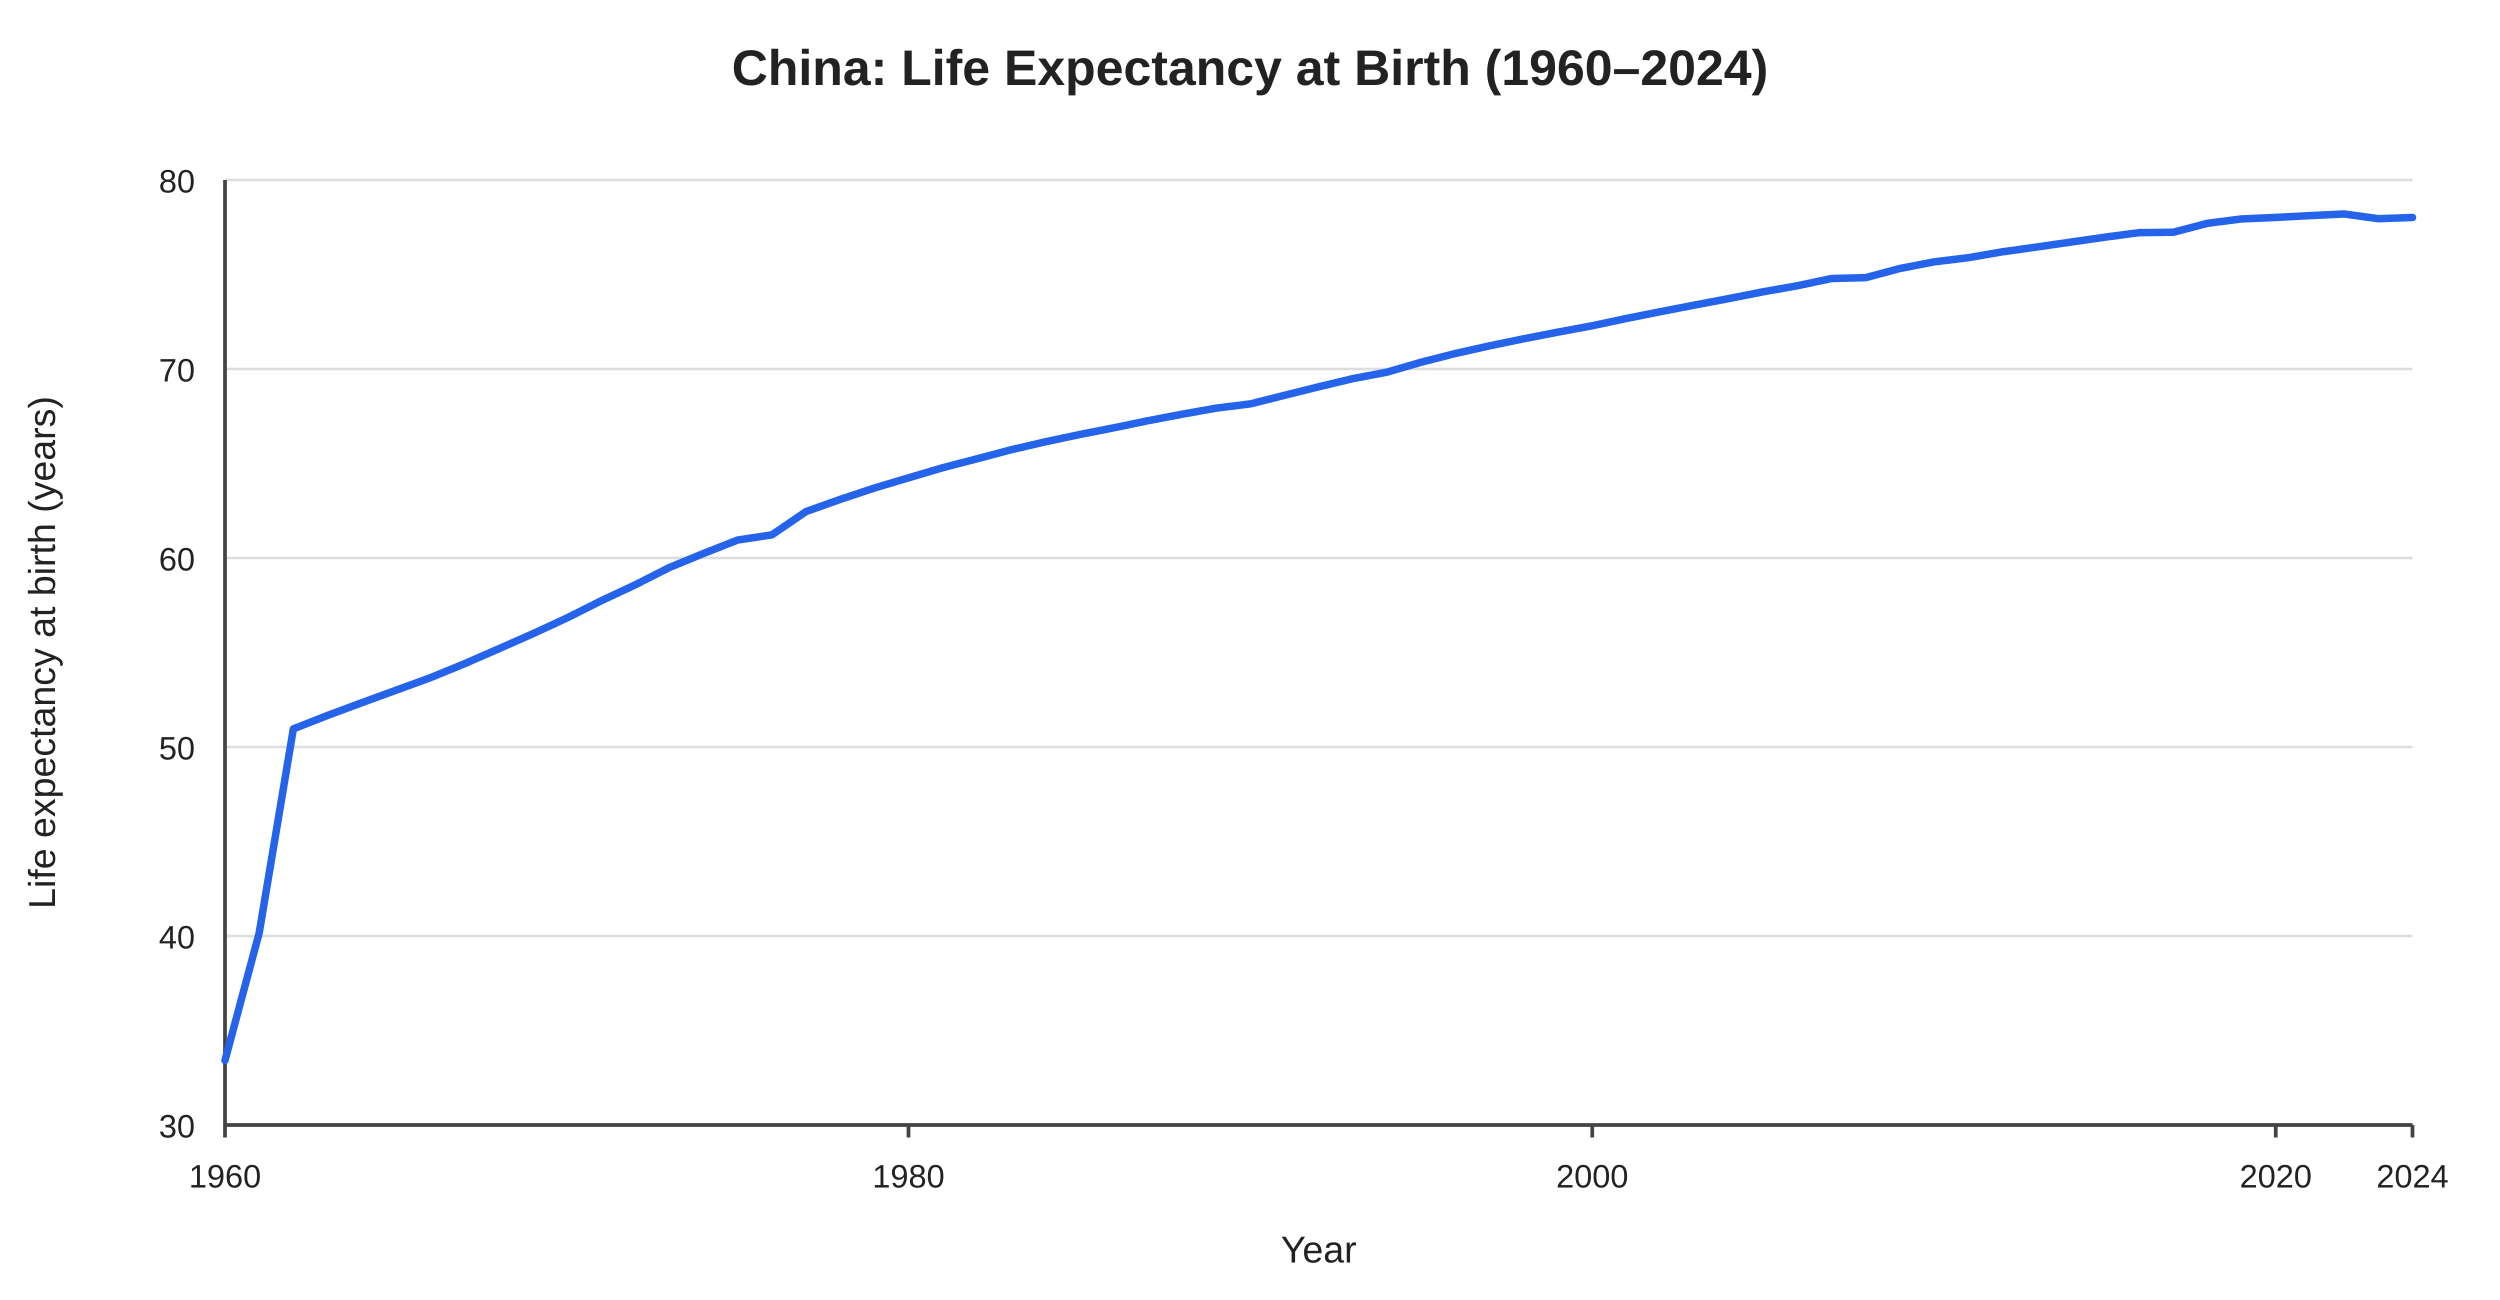
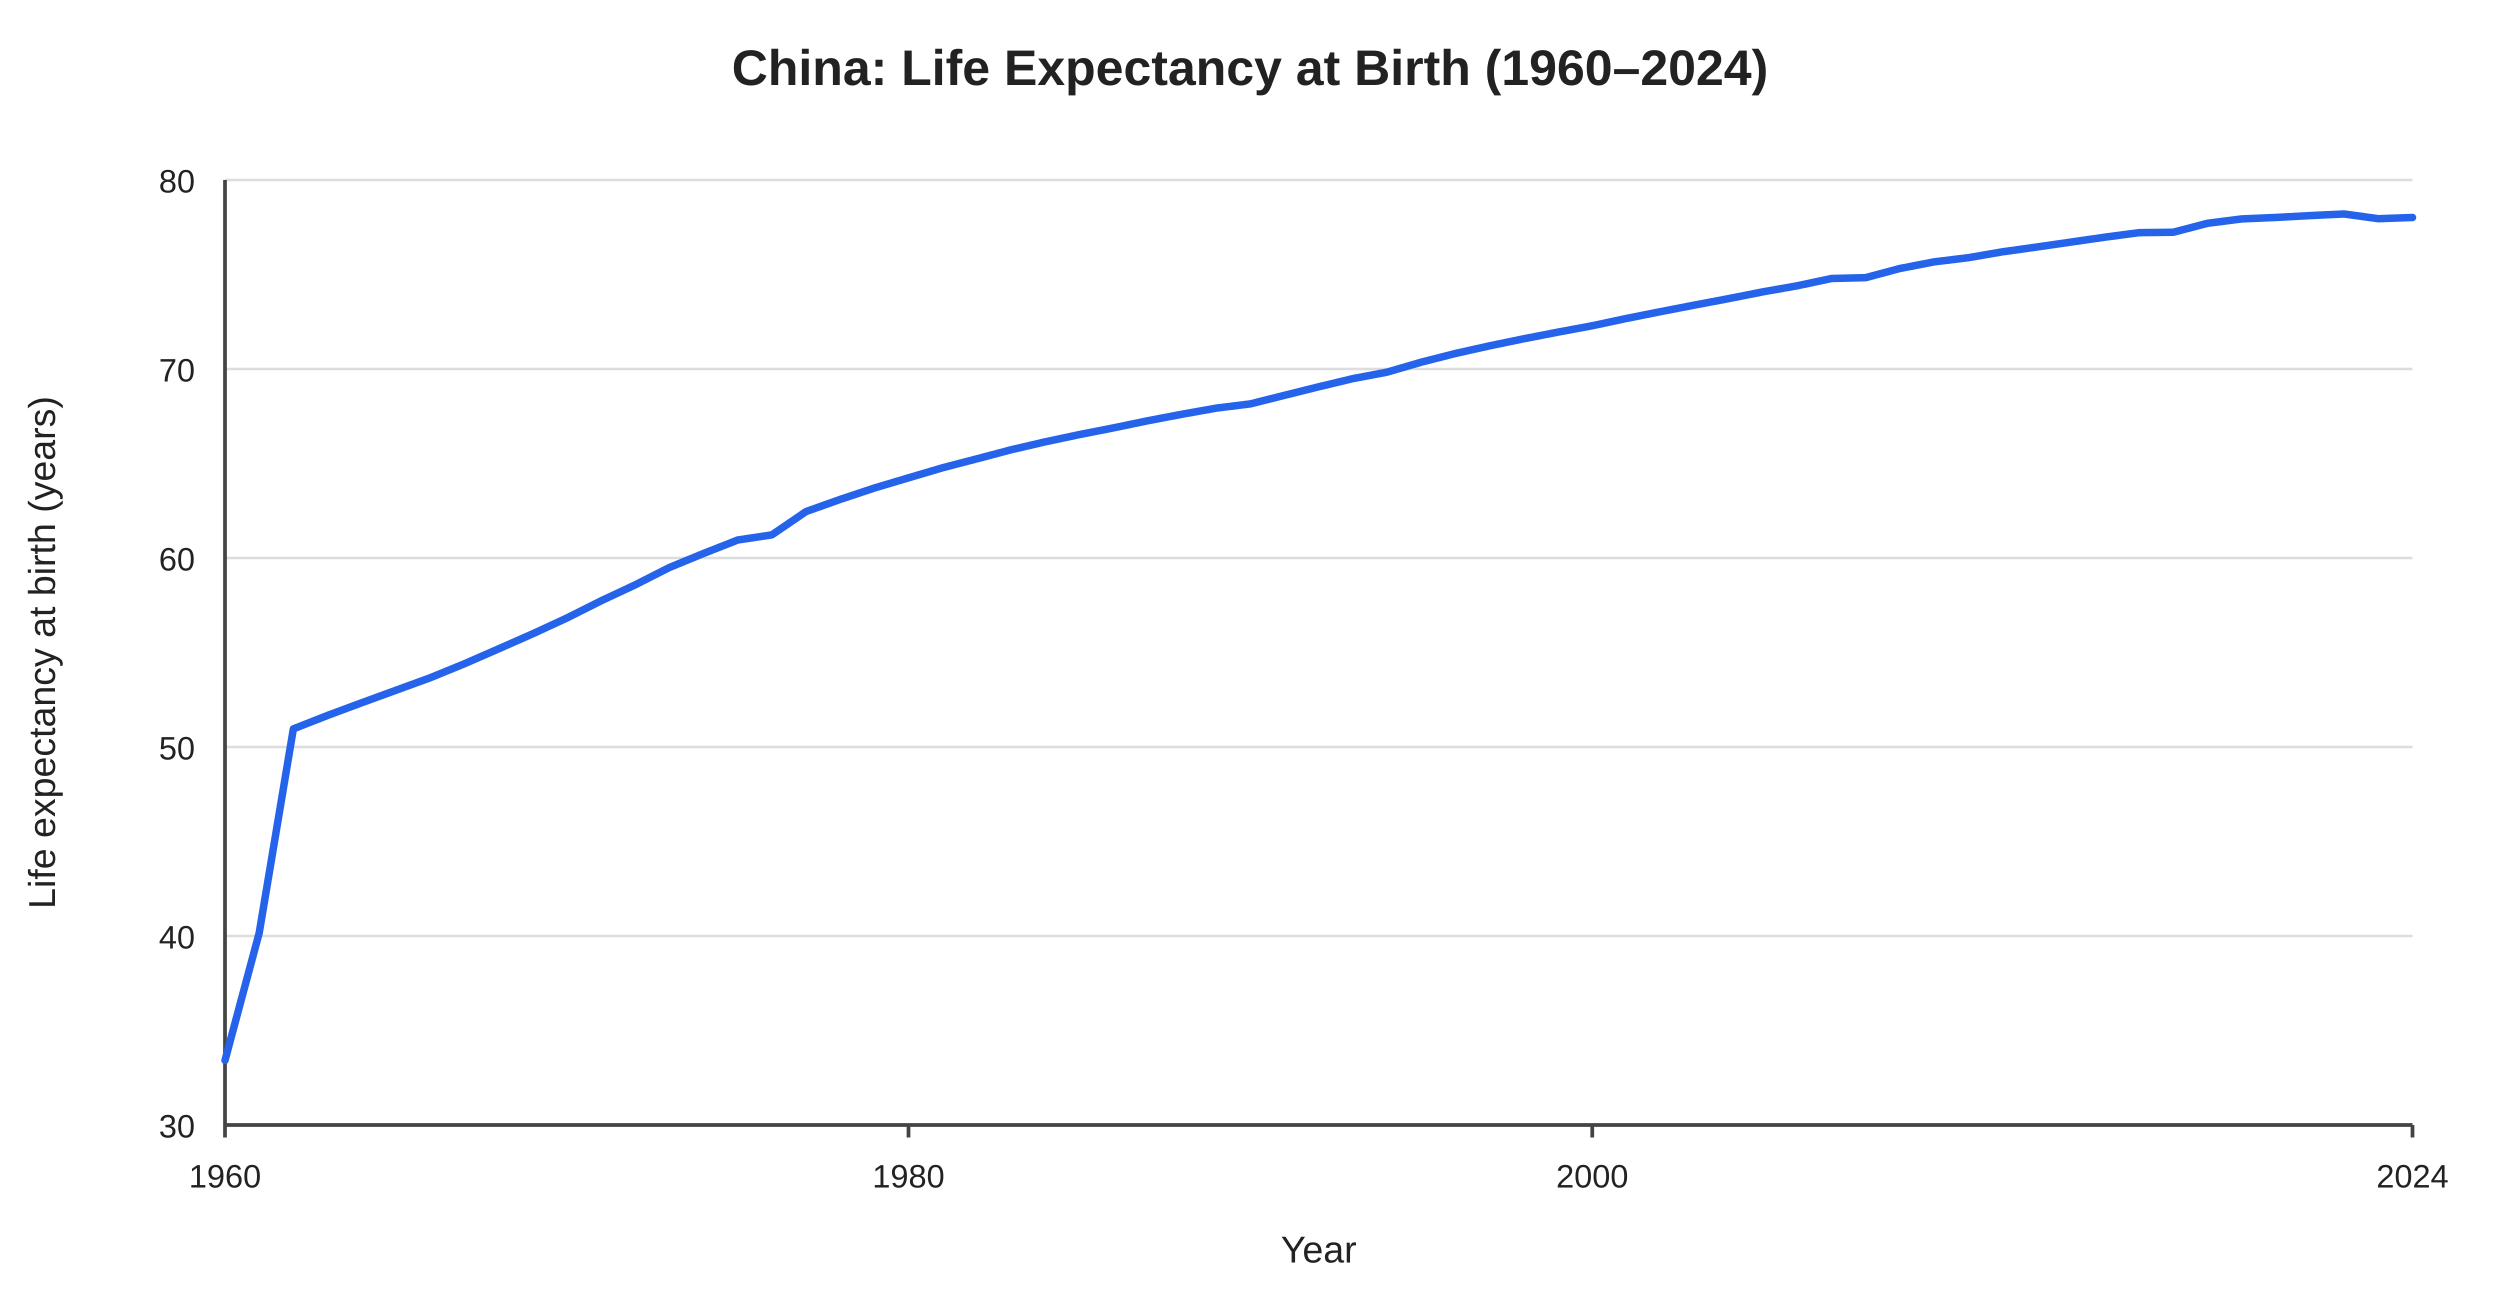
<svg xmlns="http://www.w3.org/2000/svg" width="1000" height="520" viewBox="0 0 1000 520">
  <rect width="100%" height="100%" fill="white" />
  <style>text{font-family:Arial,sans-serif;fill:#222}.grid{stroke:#ddd;stroke-width:1}.axis{stroke:#444;stroke-width:1.5}</style>
  <text x="500.0" y="34" text-anchor="middle" font-size="20" font-weight="bold">China: Life Expectancy at Birth (1960–2024)</text>
  <line class="grid" x1="90" x2="965" y1="450.0" y2="450.0" />
  <text x="78" y="455.0" text-anchor="end" font-size="13">30</text>
  <line class="grid" x1="90" x2="965" y1="374.4" y2="374.4" />
  <text x="78" y="379.4" text-anchor="end" font-size="13">40</text>
  <line class="grid" x1="90" x2="965" y1="298.8" y2="298.8" />
  <text x="78" y="303.8" text-anchor="end" font-size="13">50</text>
  <line class="grid" x1="90" x2="965" y1="223.2" y2="223.2" />
  <text x="78" y="228.2" text-anchor="end" font-size="13">60</text>
  <line class="grid" x1="90" x2="965" y1="147.6" y2="147.6" />
  <text x="78" y="152.6" text-anchor="end" font-size="13">70</text>
  <line class="grid" x1="90" x2="965" y1="72.0" y2="72.0" />
  <text x="78" y="77.0" text-anchor="end" font-size="13">80</text>
  <line class="axis" x1="90" x2="965" y1="450" y2="450" />
  <line class="axis" x1="90" x2="90" y1="72" y2="450" />
  <line class="axis" x1="90.0" x2="90.0" y1="450" y2="455" />
  <text x="90.0" y="475" text-anchor="middle" font-size="13">1960</text>
  <line class="axis" x1="363.4" x2="363.4" y1="450" y2="455" />
  <text x="363.4" y="475" text-anchor="middle" font-size="13">1980</text>
  <line class="axis" x1="636.9" x2="636.9" y1="450" y2="455" />
  <text x="636.9" y="475" text-anchor="middle" font-size="13">2000</text>
-   <line class="axis" x1="910.3" x2="910.3" y1="450" y2="455" />
-   <text x="910.3" y="475" text-anchor="middle" font-size="13">2020</text>
  <line class="axis" x1="965.0" x2="965.0" y1="450" y2="455" />
  <text x="965.0" y="475" text-anchor="middle" font-size="13">2024</text>
  <text x="527.5" y="505" text-anchor="middle" font-size="15">Year</text>
  <text transform="translate(22 261.0) rotate(-90)" text-anchor="middle" font-size="15">Life expectancy at birth (years)</text>
  <polyline points="90.00,424.15 103.67,373.21 117.34,291.55 131.02,286.17 144.69,281.09 158.36,276.11 172.03,271.12 185.70,265.53 199.38,259.56 213.05,253.53 226.72,247.21 240.39,240.35 254.06,233.94 267.73,227.01 281.41,221.38 295.08,216.00 308.75,213.94 322.42,204.62 336.09,199.75 349.77,195.20 363.44,191.12 377.11,187.08 390.78,183.52 404.45,179.90 418.12,176.72 431.80,173.82 445.47,171.13 459.14,168.29 472.81,165.69 486.48,163.25 500.16,161.55 513.83,158.11 527.50,154.71 541.17,151.44 554.84,148.85 568.52,144.86 582.19,141.38 595.86,138.32 609.53,135.50 623.20,132.84 636.88,130.30 650.55,127.38 664.22,124.66 677.89,122.01 691.56,119.42 705.23,116.72 718.91,114.31 732.58,111.40 746.25,111.06 759.92,107.40 773.59,104.75 787.27,103.08 800.94,100.73 814.61,98.82 828.28,96.84 841.95,94.87 855.62,93.06 869.30,92.90 882.97,89.32 896.64,87.57 910.31,86.98 923.98,86.24 937.66,85.59 951.33,87.48 965.00,86.99" fill="none" stroke="#2563eb" stroke-width="3" stroke-linejoin="round" stroke-linecap="round" />
</svg>
